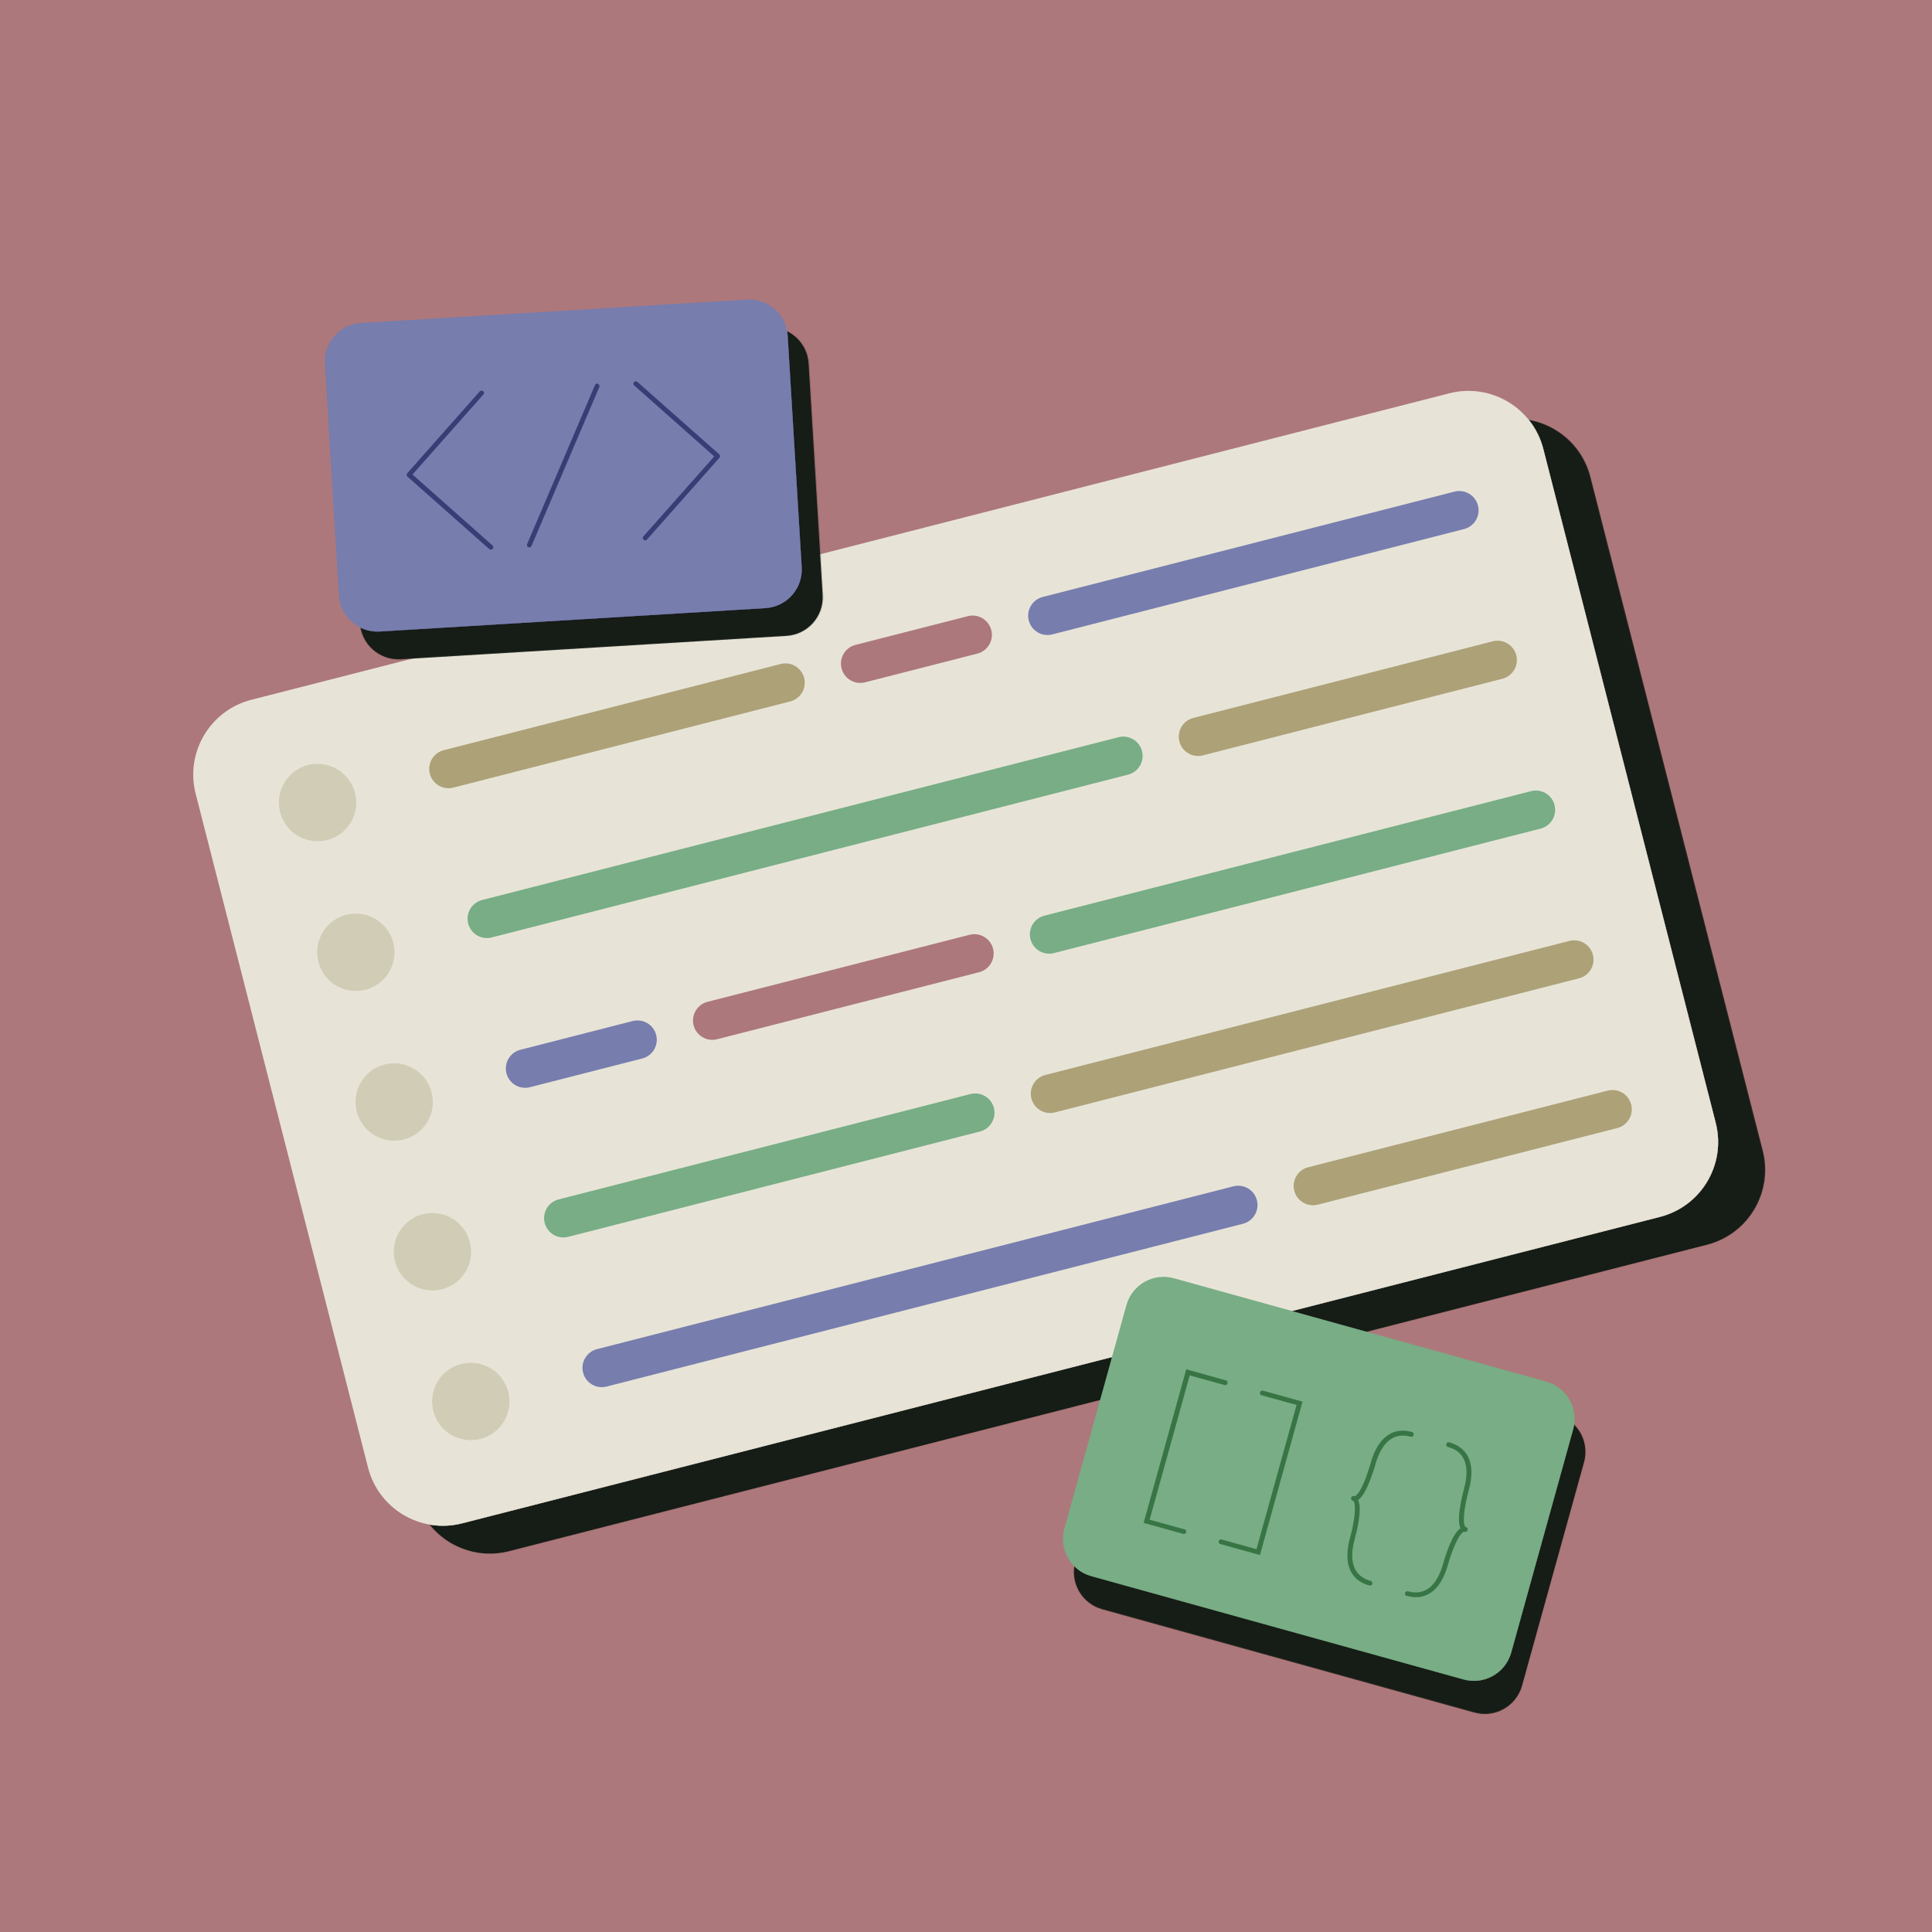
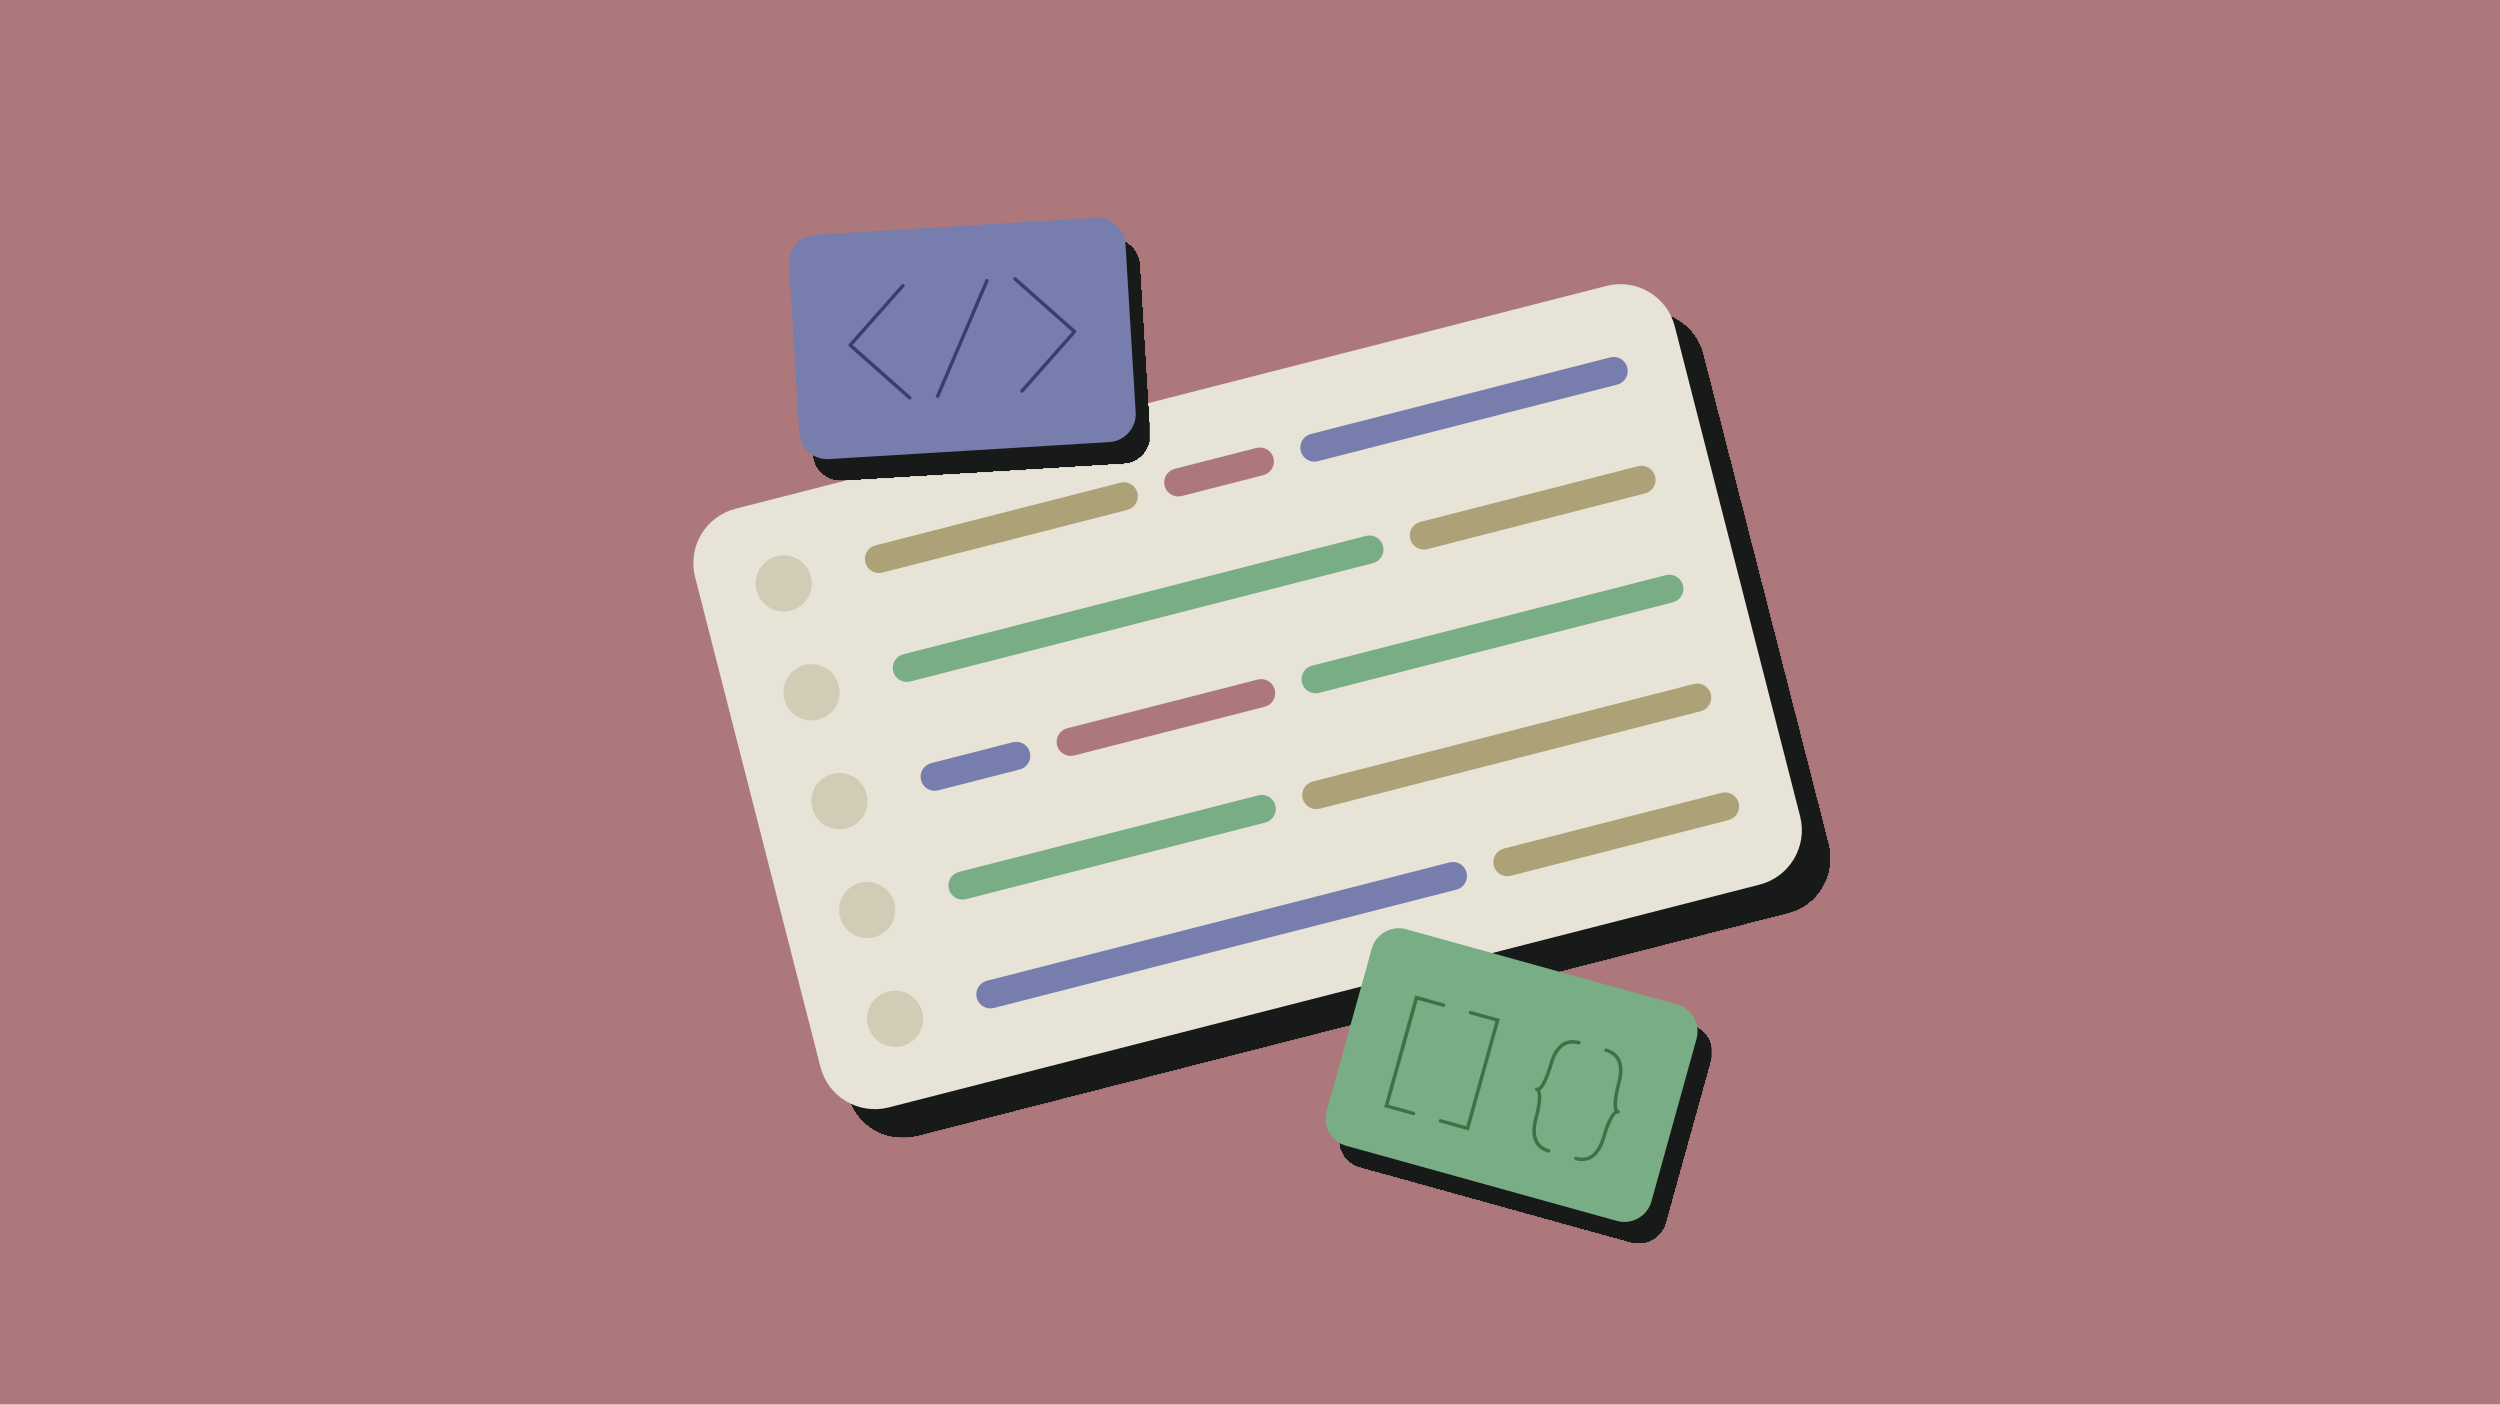
- <svg xmlns="http://www.w3.org/2000/svg" id="Illustration_x5F_Development" viewBox="0 0 200 200">
+ <svg xmlns="http://www.w3.org/2000/svg" width="356" height="200" viewBox="0 0 356 200" fill="none">
+   <path d="M356 0H0V200H356V0Z" fill="#AD787B" />
+   <g filter="url(#filter0_d_9_607)">
+     <path d="M228.757 40.716L104.75 72.44C100.47 73.535 97.888 77.893 98.983 82.173L116.828 151.927C117.923 156.207 122.28 158.79 126.561 157.695L250.567 125.971C254.848 124.875 257.43 120.518 256.335 116.237L238.49 46.484C237.395 42.203 233.037 39.621 228.757 40.716Z" fill="#E7E4D7" />
+   </g>
+   <path d="M109.687 79.56C108.117 80.41 107.257 82.25 107.727 84.07C107.807 84.4 107.927 84.7 108.087 84.99C108.937 86.57 110.777 87.42 112.597 86.96C112.927 86.88 113.237 86.75 113.517 86.6C115.087 85.75 115.947 83.91 115.477 82.09C115.397 81.76 115.277 81.46 115.117 81.17C114.267 79.59 112.427 78.74 110.607 79.2C110.277 79.28 109.967 79.41 109.687 79.56Z" fill="#D1CCB5" />
+   <path d="M159.54 68.737L124.663 77.659C123.593 77.933 122.947 79.023 123.221 80.093C123.495 81.163 124.584 81.808 125.654 81.535L160.531 72.612C161.601 72.338 162.247 71.249 161.973 70.179C161.699 69.109 160.61 68.463 159.54 68.737Z" fill="#ADA178" />
+   <path d="M194.513 76.316L128.635 93.169C127.565 93.443 126.919 94.532 127.193 95.603C127.467 96.673 128.556 97.318 129.626 97.044L195.505 80.191C196.575 79.917 197.22 78.828 196.946 77.758C196.673 76.688 195.583 76.042 194.513 76.316Z" fill="#78AD85" />
+   <path d="M178.912 63.785L167.286 66.76C166.216 67.033 165.57 68.123 165.844 69.193C166.118 70.263 167.207 70.909 168.277 70.635L179.903 67.661C180.973 67.387 181.619 66.297 181.345 65.227C181.071 64.157 179.982 63.512 178.912 63.785Z" fill="#AD787B" />
+   <path d="M144.221 105.698L132.596 108.672C131.526 108.946 130.88 110.035 131.154 111.105C131.428 112.176 132.517 112.821 133.587 112.547L145.213 109.573C146.283 109.299 146.928 108.21 146.655 107.14C146.381 106.07 145.291 105.424 144.221 105.698Z" fill="#777DAD" />
+   <path d="M179.095 96.768L151.969 103.707C150.899 103.981 150.253 105.071 150.527 106.141C150.801 107.211 151.89 107.856 152.96 107.583L180.087 100.643C181.157 100.369 181.802 99.28 181.529 98.21C181.255 97.14 180.165 96.494 179.095 96.768Z" fill="#AD787B" />
+   <path d="M179.182 113.257L136.555 124.162C135.485 124.436 134.839 125.526 135.113 126.596C135.387 127.666 136.476 128.311 137.547 128.038L180.174 117.132C181.244 116.859 181.889 115.769 181.616 114.699C181.342 113.629 180.252 112.983 179.182 113.257Z" fill="#78AD85" />
+   <path d="M241.19 97.402L186.938 111.281C185.868 111.555 185.222 112.645 185.496 113.715C185.77 114.785 186.859 115.43 187.929 115.157L242.182 101.277C243.252 101.004 243.898 99.914 243.624 98.844C243.35 97.774 242.261 97.128 241.19 97.402Z" fill="#ADA178" />
+   <path d="M237.221 81.9L186.843 94.788C185.773 95.062 185.127 96.151 185.401 97.221C185.675 98.291 186.764 98.937 187.834 98.663L238.212 85.775C239.282 85.501 239.928 84.412 239.654 83.342C239.38 82.272 238.291 81.626 237.221 81.9Z" fill="#78AD85" />
+   <path d="M233.258 66.389L202.256 74.32C201.186 74.594 200.54 75.684 200.814 76.754C201.088 77.824 202.177 78.469 203.247 78.196L234.249 70.265C235.319 69.991 235.965 68.901 235.691 67.831C235.417 66.761 234.328 66.116 233.258 66.389Z" fill="#ADA178" />
+   <path d="M206.407 122.808L140.529 139.662C139.458 139.935 138.813 141.025 139.087 142.095C139.36 143.165 140.45 143.811 141.52 143.537L207.398 126.683C208.468 126.41 209.114 125.32 208.84 124.25C208.566 123.18 207.477 122.534 206.407 122.808Z" fill="#777DAD" />
+   <path d="M245.154 112.901L214.152 120.832C213.082 121.106 212.437 122.196 212.71 123.266C212.984 124.336 214.074 124.981 215.144 124.708L246.145 116.777C247.215 116.503 247.861 115.413 247.587 114.343C247.313 113.273 246.224 112.628 245.154 112.901Z" fill="#ADA178" />
+   <path d="M229.293 50.893L186.666 61.798C185.596 62.072 184.95 63.162 185.224 64.232C185.498 65.302 186.587 65.948 187.657 65.674L230.285 54.769C231.355 54.495 232 53.405 231.727 52.335C231.453 51.265 230.363 50.62 229.293 50.893Z" fill="#777DAD" />
+   <path d="M113.647 95.06C112.077 95.91 111.217 97.75 111.687 99.57C111.767 99.9 111.887 100.2 112.047 100.49C112.897 102.07 114.737 102.92 116.557 102.46C116.887 102.38 117.187 102.25 117.477 102.1C119.047 101.25 119.907 99.41 119.437 97.59C119.357 97.26 119.237 96.96 119.077 96.67C118.227 95.09 116.387 94.24 114.567 94.7C114.237 94.78 113.937 94.91 113.647 95.06Z" fill="#D1CCB5" />
+   <path d="M117.617 110.56C116.047 111.41 115.187 113.25 115.657 115.07C115.737 115.4 115.857 115.7 116.017 115.99C116.867 117.57 118.707 118.42 120.527 117.96C120.857 117.88 121.167 117.75 121.447 117.6C123.017 116.75 123.877 114.91 123.407 113.09C123.327 112.76 123.207 112.46 123.047 112.17C122.197 110.59 120.357 109.74 118.537 110.2C118.207 110.28 117.897 110.41 117.617 110.56Z" fill="#D1CCB5" />
+   <path d="M121.577 126.06C120.007 126.91 119.147 128.75 119.617 130.57C119.697 130.9 119.817 131.2 119.977 131.49C120.827 133.07 122.667 133.92 124.487 133.46C124.817 133.38 125.117 133.25 125.407 133.1C126.977 132.25 127.837 130.41 127.367 128.59C127.287 128.26 127.167 127.96 127.007 127.67C126.157 126.09 124.317 125.24 122.497 125.7C122.167 125.78 121.857 125.91 121.577 126.06Z" fill="#D1CCB5" />
+   <path d="M125.547 141.56C123.977 142.41 123.117 144.25 123.587 146.07C123.667 146.4 123.787 146.7 123.947 146.99C124.797 148.57 126.637 149.42 128.457 148.96C128.787 148.88 129.097 148.75 129.377 148.6C130.947 147.75 131.807 145.91 131.337 144.09C131.257 143.76 131.137 143.46 130.977 143.17C130.127 141.59 128.287 140.74 126.467 141.2C126.137 141.28 125.827 141.41 125.547 141.56Z" fill="#D1CCB5" />
+   <g filter="url(#filter1_d_9_607)">
+     <path d="M156.031 31.011L116.105 33.432C113.9 33.566 112.22 35.462 112.354 37.667L113.807 61.623C113.94 63.828 115.836 65.507 118.042 65.374L157.968 62.953C160.173 62.819 161.852 60.923 161.719 58.718L160.266 34.762C160.132 32.557 158.236 30.878 156.031 31.011Z" fill="#777DAD" />
+   </g>
+   <path d="M128.637 40.45C128.547 40.43 128.447 40.45 128.387 40.52L120.887 48.99C120.887 48.99 120.837 49.06 120.827 49.09C120.807 49.18 120.827 49.28 120.907 49.34L129.377 56.84L129.477 56.89C129.567 56.91 129.667 56.89 129.727 56.81C129.757 56.78 129.777 56.74 129.787 56.71C129.807 56.62 129.787 56.52 129.707 56.46L121.427 49.12L128.767 40.84C128.767 40.84 128.817 40.77 128.827 40.74C128.847 40.65 128.827 40.55 128.747 40.49L128.647 40.44" fill="#383D75" />
+   <path d="M144.607 39.48C144.517 39.46 144.417 39.48 144.357 39.56C144.327 39.59 144.307 39.63 144.307 39.66C144.287 39.75 144.307 39.85 144.387 39.91L152.667 47.25L145.327 55.53C145.327 55.53 145.277 55.6 145.277 55.63C145.257 55.72 145.277 55.82 145.357 55.88L145.457 55.93C145.547 55.95 145.647 55.93 145.707 55.85L153.207 47.38C153.207 47.38 153.257 47.31 153.257 47.28C153.277 47.19 153.257 47.09 153.177 47.03L144.707 39.53L144.607 39.48Z" fill="#383D75" />
+   <path d="M140.607 39.72C140.487 39.69 140.367 39.75 140.317 39.87L133.297 56.32C133.297 56.32 133.297 56.34 133.287 56.36C133.257 56.48 133.317 56.6 133.427 56.65H133.457C133.577 56.69 133.697 56.63 133.747 56.52L140.767 40.07C140.767 40.07 140.767 40.05 140.777 40.03C140.807 39.91 140.747 39.79 140.637 39.74H140.597" fill="#383D75" />
+   <g filter="url(#filter2_d_9_607)">
+     <path d="M238.798 143.022L200.255 132.326C198.126 131.735 195.922 132.982 195.331 135.111L188.913 158.237C188.322 160.365 189.569 162.57 191.698 163.161L230.241 173.857C232.37 174.448 234.574 173.201 235.165 171.072L241.583 147.946C242.174 145.818 240.927 143.613 238.798 143.022Z" fill="#78AD85" />
+   </g>
+   <path d="M224.927 148.25C224.927 148.25 224.907 148.25 224.887 148.24C223.807 147.94 222.867 148.13 222.097 148.8C221.587 149.25 221.167 149.9 220.847 150.75C220.767 150.98 220.687 151.22 220.617 151.47C220.617 151.47 220.427 152.13 220.157 152.87C220.097 153.02 220.037 153.18 219.977 153.34C219.437 154.65 219.047 154.92 218.897 154.88C218.767 154.85 218.637 154.91 218.597 155.03V155.05C218.557 155.18 218.627 155.31 218.747 155.35H218.777C219.147 155.5 219.017 157.27 218.487 159.17C218.157 160.37 218.117 161.4 218.377 162.22C218.657 163.08 219.247 163.69 220.137 164.02C220.247 164.06 220.367 164.1 220.487 164.13C220.607 164.16 220.737 164.1 220.787 163.98V163.96C220.817 163.84 220.767 163.71 220.647 163.66C220.647 163.66 220.627 163.66 220.617 163.66C220.517 163.63 220.417 163.6 220.317 163.56C219.577 163.28 219.087 162.78 218.857 162.07C218.627 161.34 218.667 160.41 218.967 159.31C219.187 158.51 219.767 156.21 219.317 155.27C219.687 155.04 220.047 154.47 220.437 153.53C220.507 153.37 220.567 153.21 220.627 153.05C220.907 152.3 221.097 151.64 221.107 151.6C221.177 151.36 221.247 151.13 221.327 150.92C221.617 150.16 221.987 149.57 222.437 149.18C223.067 148.63 223.847 148.47 224.767 148.73C224.897 148.76 225.027 148.7 225.067 148.57C225.067 148.57 225.067 148.56 225.067 148.55C225.097 148.43 225.057 148.3 224.927 148.25Z" fill="#387545" />
+   <path d="M229.087 149.42C228.977 149.38 228.867 149.34 228.747 149.31C228.617 149.28 228.487 149.34 228.447 149.47C228.447 149.47 228.447 149.48 228.447 149.49C228.417 149.62 228.467 149.74 228.607 149.79C228.607 149.79 228.617 149.79 228.627 149.79C228.737 149.82 228.837 149.85 228.937 149.89C230.807 150.59 230.707 152.57 230.277 154.14C230.267 154.18 230.007 155.13 229.857 156.13C229.707 157.13 229.727 157.81 229.917 158.2C229.397 158.55 228.947 159.5 228.607 160.38C228.387 160.97 228.217 161.53 228.127 161.85C228.067 162.08 227.987 162.3 227.907 162.53C227.377 163.95 226.367 165.25 224.477 164.73C224.357 164.7 224.227 164.76 224.177 164.88V164.9C224.147 165.03 224.207 165.16 224.327 165.2H224.347C226.167 165.71 227.577 164.83 228.377 162.71C228.467 162.48 228.547 162.24 228.617 161.98C228.757 161.49 228.907 161.02 229.067 160.6C229.537 159.35 230.057 158.49 230.347 158.57C230.477 158.6 230.607 158.54 230.647 158.42V158.4C230.687 158.28 230.647 158.15 230.517 158.1C230.507 158.1 230.497 158.1 230.477 158.09C230.317 158.03 230.157 157.59 230.357 156.21C230.497 155.24 230.767 154.29 230.767 154.28C231.457 151.79 230.867 150.09 229.107 149.43" fill="#387545" />
+   <path d="M205.657 142.9C205.657 142.9 205.637 142.9 205.617 142.89L201.527 141.75L197.117 157.65L201.217 158.79C201.347 158.82 201.467 158.76 201.517 158.64V158.62C201.547 158.5 201.497 158.37 201.377 158.32C201.377 158.32 201.357 158.32 201.347 158.32L197.737 157.32L201.887 142.38L205.497 143.38C205.627 143.41 205.747 143.35 205.797 143.23V143.21C205.827 143.09 205.787 142.96 205.657 142.91" fill="#387545" />
+   <path d="M213.567 145.1L209.467 143.96C209.337 143.93 209.217 143.99 209.167 144.11V144.13C209.137 144.25 209.177 144.38 209.297 144.43C209.307 144.43 209.327 144.43 209.337 144.44L212.947 145.44L208.797 160.37L205.187 159.37C205.057 159.34 204.937 159.4 204.887 159.52V159.54C204.857 159.67 204.917 159.8 205.037 159.84H205.057L209.157 160.98L213.567 145.08" fill="#387545" />
  <defs>
-     <filter id="drop-shadow-12" filterUnits="userSpaceOnUse">
+     <filter id="filter0_d_9_607" x="98.731" y="40.465" width="161.855" height="121.482" filterUnits="userSpaceOnUse" color-interpolation-filters="sRGB">
+       <feFlood flood-opacity="0" result="BackgroundImageFix" />
+       <feColorMatrix in="SourceAlpha" type="matrix" values="0 0 0 0 0 0 0 0 0 0 0 0 0 0 0 0 0 0 127 0" result="hardAlpha" />
      <feOffset dx="4" dy="4" />
-       <feGaussianBlur result="blur" stdDeviation="0" />
-       <feFlood flood-color="#181a19" flood-opacity="1" />
-       <feComposite in2="blur" operator="in" />
-       <feComposite in="SourceGraphic" />
+       <feColorMatrix type="matrix" values="0 0 0 0 0.094 0 0 0 0 0.102 0 0 0 0 0.098 0 0 0 1 0" />
+       <feBlend mode="normal" in2="BackgroundImageFix" result="effect1_dropShadow_9_607" />
+       <feBlend mode="normal" in="SourceGraphic" in2="effect1_dropShadow_9_607" result="shape" />
    </filter>
-     <filter id="drop-shadow-12-1" x="20" y="40.47" width="161.85" height="121.48" filterUnits="userSpaceOnUse">
-       <feOffset dx="4" dy="4" />
-       <feGaussianBlur result="blur-2" stdDeviation="0" />
-       <feFlood flood-color="#181a19" flood-opacity="1" />
-       <feComposite in2="blur-2" operator="in" />
-       <feComposite in="SourceGraphic" />
+     <filter id="filter1_d_9_607" x="112.347" y="31.004" width="51.38" height="37.377" filterUnits="userSpaceOnUse" color-interpolation-filters="sRGB">
+       <feFlood flood-opacity="0" result="BackgroundImageFix" />
+       <feColorMatrix in="SourceAlpha" type="matrix" values="0 0 0 0 0 0 0 0 0 0 0 0 0 0 0 0 0 0 127 0" result="hardAlpha" />
+       <feOffset dx="2" dy="3" />
+       <feColorMatrix type="matrix" values="0 0 0 0 0.094 0 0 0 0 0.102 0 0 0 0 0.098 0 0 0 1 0" />
+       <feBlend mode="normal" in2="BackgroundImageFix" result="effect1_dropShadow_9_607" />
+       <feBlend mode="normal" in="SourceGraphic" in2="effect1_dropShadow_9_607" result="shape" />
    </filter>
-     <filter id="drop-shadow-13" x="33.62" y="31" width="51.38" height="37.38" filterUnits="userSpaceOnUse">
+     <filter id="filter2_d_9_607" x="188.766" y="132.179" width="54.963" height="44.824" filterUnits="userSpaceOnUse" color-interpolation-filters="sRGB">
+       <feFlood flood-opacity="0" result="BackgroundImageFix" />
+       <feColorMatrix in="SourceAlpha" type="matrix" values="0 0 0 0 0 0 0 0 0 0 0 0 0 0 0 0 0 0 127 0" result="hardAlpha" />
      <feOffset dx="2" dy="3" />
-       <feGaussianBlur result="blur-3" stdDeviation="0" />
-       <feFlood flood-color="#181a19" flood-opacity="1" />
-       <feComposite in2="blur-3" operator="in" />
-       <feComposite in="SourceGraphic" />
-     </filter>
-     <filter id="drop-shadow-14" x="110.04" y="132.18" width="54.96" height="44.82" filterUnits="userSpaceOnUse">
-       <feOffset dx="2" dy="3" />
-       <feGaussianBlur result="blur-4" stdDeviation="0" />
-       <feFlood flood-color="#181a19" flood-opacity="1" />
-       <feComposite in2="blur-4" operator="in" />
-       <feComposite in="SourceGraphic" />
+       <feColorMatrix type="matrix" values="0 0 0 0 0.094 0 0 0 0 0.102 0 0 0 0 0.098 0 0 0 1 0" />
+       <feBlend mode="normal" in2="BackgroundImageFix" result="effect1_dropShadow_9_607" />
+       <feBlend mode="normal" in="SourceGraphic" in2="effect1_dropShadow_9_607" result="shape" />
    </filter>
  </defs>
-   <rect width="200" height="200" style="fill: #ad787b;" />
-   <g>
-     <rect x="26.93" y="55.21" width="144" height="88" rx="8" ry="8" transform="translate(-21.5 27.61) rotate(-14.35)" style="fill: #e7e4d7; filter: url(#drop-shadow-12-1);" />
-     <path d="M30.96,79.56c-1.57.85-2.43,2.69-1.96,4.51.08.33.2.63.36.92.85,1.58,2.69,2.43,4.51,1.97.33-.08.64-.21.92-.36,1.57-.85,2.43-2.69,1.96-4.51-.08-.33-.2-.63-.36-.92-.85-1.58-2.69-2.43-4.51-1.97-.33.08-.64.21-.92.36" style="fill: #d1ccb5;" />
-     <rect x="43.87" y="73.14" width="40" height="4" rx="2" ry="2" transform="translate(-16.63 18.17) rotate(-14.35)" style="fill: #ada178;" />
-     <rect x="47.34" y="84.68" width="72" height="4" rx="2" ry="2" transform="translate(-18.88 23.36) rotate(-14.35)" style="fill: #78ad85;" />
-     <rect x="86.87" y="65.21" width="16" height="4" rx="2" ry="2" transform="translate(-13.7 25.61) rotate(-14.35)" style="fill: #ad787b;" />
-     <rect x="52.17" y="107.12" width="16" height="4" rx="2" ry="2" transform="translate(-25.16 18.32) rotate(-14.35)" style="fill: #777dad;" />
-     <rect x="71.3" y="100.18" width="32" height="4" rx="2" ry="2" transform="translate(-22.6 24.82) rotate(-14.35)" style="fill: #ad787b;" />
-     <rect x="55.64" y="118.65" width="48" height="4" rx="2" ry="2" transform="translate(-27.42 23.5) rotate(-14.35)" style="fill: #78ad85;" />
-     <rect x="105.83" y="104.28" width="60" height="4" rx="2" ry="2" transform="translate(-22.1 36.98) rotate(-14.35)" style="fill: #ada178;" />
-     <rect x="105.8" y="88.28" width="56" height="4" rx="2" ry="2" transform="translate(-18.2 35.98) rotate(-14.35)" style="fill: #78ad85;" />
-     <rect x="121.53" y="70.3" width="36" height="4" rx="2" ry="2" transform="translate(-13.57 36.83) rotate(-14.35)" style="fill: #ada178;" />
-     <rect x="59.23" y="131.18" width="72" height="4" rx="2" ry="2" transform="translate(-30.03 27.75) rotate(-14.35)" style="fill: #777dad;" />
-     <rect x="133.42" y="116.81" width="36" height="4" rx="2" ry="2" transform="translate(-24.72 41.23) rotate(-14.35)" style="fill: #ada178;" />
-     <rect x="105.75" y="56.29" width="48" height="4" rx="2" ry="2" transform="translate(-10.4 33.97) rotate(-14.35)" style="fill: #777dad;" />
-     <path d="M34.92,95.06c-1.57.85-2.43,2.69-1.96,4.51.08.33.2.63.36.92.85,1.58,2.69,2.43,4.51,1.97.33-.08.63-.21.92-.36,1.57-.85,2.43-2.69,1.96-4.51-.08-.33-.2-.63-.36-.92-.85-1.58-2.69-2.43-4.51-1.97-.33.08-.63.21-.92.36" style="fill: #d1ccb5;" />
-     <path d="M38.89,110.56c-1.57.85-2.43,2.69-1.96,4.51.08.33.2.63.36.92.85,1.58,2.69,2.43,4.51,1.97.33-.08.64-.21.92-.36,1.57-.85,2.43-2.69,1.96-4.51-.08-.33-.2-.63-.36-.92-.85-1.58-2.69-2.43-4.51-1.97-.33.08-.64.21-.92.36" style="fill: #d1ccb5;" />
-     <path d="M42.85,126.06c-1.57.85-2.43,2.69-1.96,4.51.08.33.2.63.36.92.85,1.58,2.69,2.43,4.51,1.97.33-.08.63-.21.92-.36,1.57-.85,2.43-2.69,1.96-4.51-.08-.33-.2-.63-.36-.92-.85-1.58-2.69-2.43-4.51-1.97-.33.08-.64.21-.92.36" style="fill: #d1ccb5;" />
-     <path d="M46.82,141.56c-1.57.85-2.43,2.69-1.96,4.51.08.33.2.63.36.92.85,1.58,2.69,2.43,4.51,1.97.33-.08.64-.21.92-.36,1.57-.85,2.43-2.69,1.96-4.51-.08-.33-.2-.63-.36-.92-.85-1.58-2.69-2.43-4.51-1.97-.33.08-.64.21-.92.36" style="fill: #d1ccb5;" />
-   </g>
-   <g>
-     <rect x="34.31" y="32.19" width="48" height="32" rx="4" ry="4" transform="translate(-2.81 3.62) rotate(-3.47)" style="fill: #777dad; filter: url(#drop-shadow-13);" />
-     <g>
-       <path d="M49.91,40.45c-.09-.02-.19,0-.25.07l-7.5,8.47s-.05.07-.06.1c-.02.09,0,.19.08.25l8.47,7.5.1.05c.09.02.19,0,.25-.08.03-.03.05-.07.06-.1.02-.09,0-.19-.08-.25l-8.28-7.34,7.34-8.28s.05-.07.06-.1c.02-.09,0-.19-.08-.25l-.1-.05" style="fill: #383d75;" />
-       <path d="M65.88,39.48c-.09-.02-.19,0-.25.08-.03.03-.05.07-.05.1-.02.09,0,.19.08.25l8.28,7.34-7.34,8.28s-.05.07-.05.1c-.02.09,0,.19.08.25l.1.05c.09.02.19,0,.25-.08l7.5-8.47s.05-.07.05-.1c.02-.09,0-.19-.08-.25l-8.47-7.5-.1-.05" style="fill: #383d75;" />
-       <path d="M61.88,39.72c-.12-.03-.24.03-.29.15l-7.02,16.45s0,.02-.01.04c-.03.12.03.24.14.29h.03c.12.04.24-.02.29-.13l7.02-16.45s0-.02.01-.04c.03-.12-.03-.24-.14-.29h-.04" style="fill: #383d75;" />
-     </g>
-   </g>
-   <g>
-     <rect x="112.52" y="137.09" width="48" height="32" rx="4" ry="4" transform="translate(45.91 -30.93) rotate(15.51)" style="fill: #78ad85; filter: url(#drop-shadow-14);" />
-     <g>
-       <path d="M146.2,148.25s-.02,0-.04-.01c-1.08-.3-2.02-.11-2.79.56-.51.45-.93,1.1-1.25,1.95-.08.23-.16.47-.23.72,0,0-.19.66-.46,1.4-.06.15-.12.31-.18.47-.54,1.31-.93,1.58-1.08,1.54-.13-.03-.26.03-.3.15v.02c-.04.13.03.26.15.3h.03c.37.15.24,1.92-.29,3.82-.33,1.2-.37,2.23-.11,3.05.28.86.87,1.47,1.76,1.8.11.04.23.08.35.11.12.03.25-.03.3-.15,0,0,0-.02,0-.02.03-.12-.02-.25-.14-.3,0,0-.02,0-.03,0-.1-.03-.2-.06-.3-.1-.74-.28-1.23-.78-1.46-1.49-.23-.73-.19-1.66.11-2.76.22-.8.8-3.1.35-4.04h0c.37-.23.73-.8,1.12-1.74.07-.16.13-.32.19-.48.28-.75.47-1.41.48-1.45.07-.24.14-.47.22-.68.29-.76.66-1.35,1.11-1.74.63-.55,1.41-.71,2.33-.45.13.03.26-.03.3-.16,0,0,0-.01,0-.02.03-.12-.01-.25-.14-.3" style="fill: #387545;" />
-       <path d="M150.36,149.42c-.11-.04-.22-.08-.34-.11-.13-.03-.26.03-.3.16,0,0,0,.01,0,.02-.03.13.02.25.16.3,0,0,.01,0,.02,0,.11.03.21.06.31.1,1.87.7,1.77,2.68,1.34,4.25-.01.04-.27.99-.42,1.99-.15,1-.13,1.68.06,2.07h0c-.52.35-.97,1.3-1.31,2.18-.22.59-.39,1.15-.48,1.47-.06.23-.14.45-.22.68-.53,1.42-1.54,2.72-3.43,2.2-.12-.03-.25.03-.3.15,0,0,0,.02,0,.02-.03.13.03.26.15.3h.02c1.82.51,3.23-.37,4.03-2.49.09-.23.17-.47.24-.73.14-.49.29-.96.45-1.38.47-1.25.99-2.11,1.28-2.03.13.03.26-.03.3-.15v-.02c.04-.12,0-.25-.13-.3-.01,0-.02,0-.04-.01,0,0,0,0,0,0-.16-.06-.32-.5-.12-1.88.14-.97.41-1.92.41-1.93.69-2.49.1-4.19-1.66-4.85" style="fill: #387545;" />
-       <path d="M126.93,142.9s-.02,0-.04-.01l-4.09-1.14-4.41,15.9,4.1,1.14c.13.03.25-.03.3-.15,0,0,0-.02,0-.02.03-.12-.02-.25-.14-.3,0,0-.02,0-.03,0l-3.61-1,4.15-14.94,3.61,1c.13.03.25-.03.3-.15,0,0,0-.02,0-.02.03-.12-.01-.25-.14-.3" style="fill: #387545;" />
-       <path d="M134.84,145.1l-4.1-1.14c-.13-.03-.25.03-.3.15,0,0,0,.02,0,.02-.03.12.01.25.13.3.01,0,.03,0,.04.01l3.61,1-4.15,14.93-3.61-1c-.13-.03-.25.03-.3.15,0,0,0,.02,0,.02-.03.13.03.26.15.3h.02s4.1,1.14,4.1,1.14l4.41-15.9" style="fill: #387545;" />
-     </g>
-   </g>
</svg>
